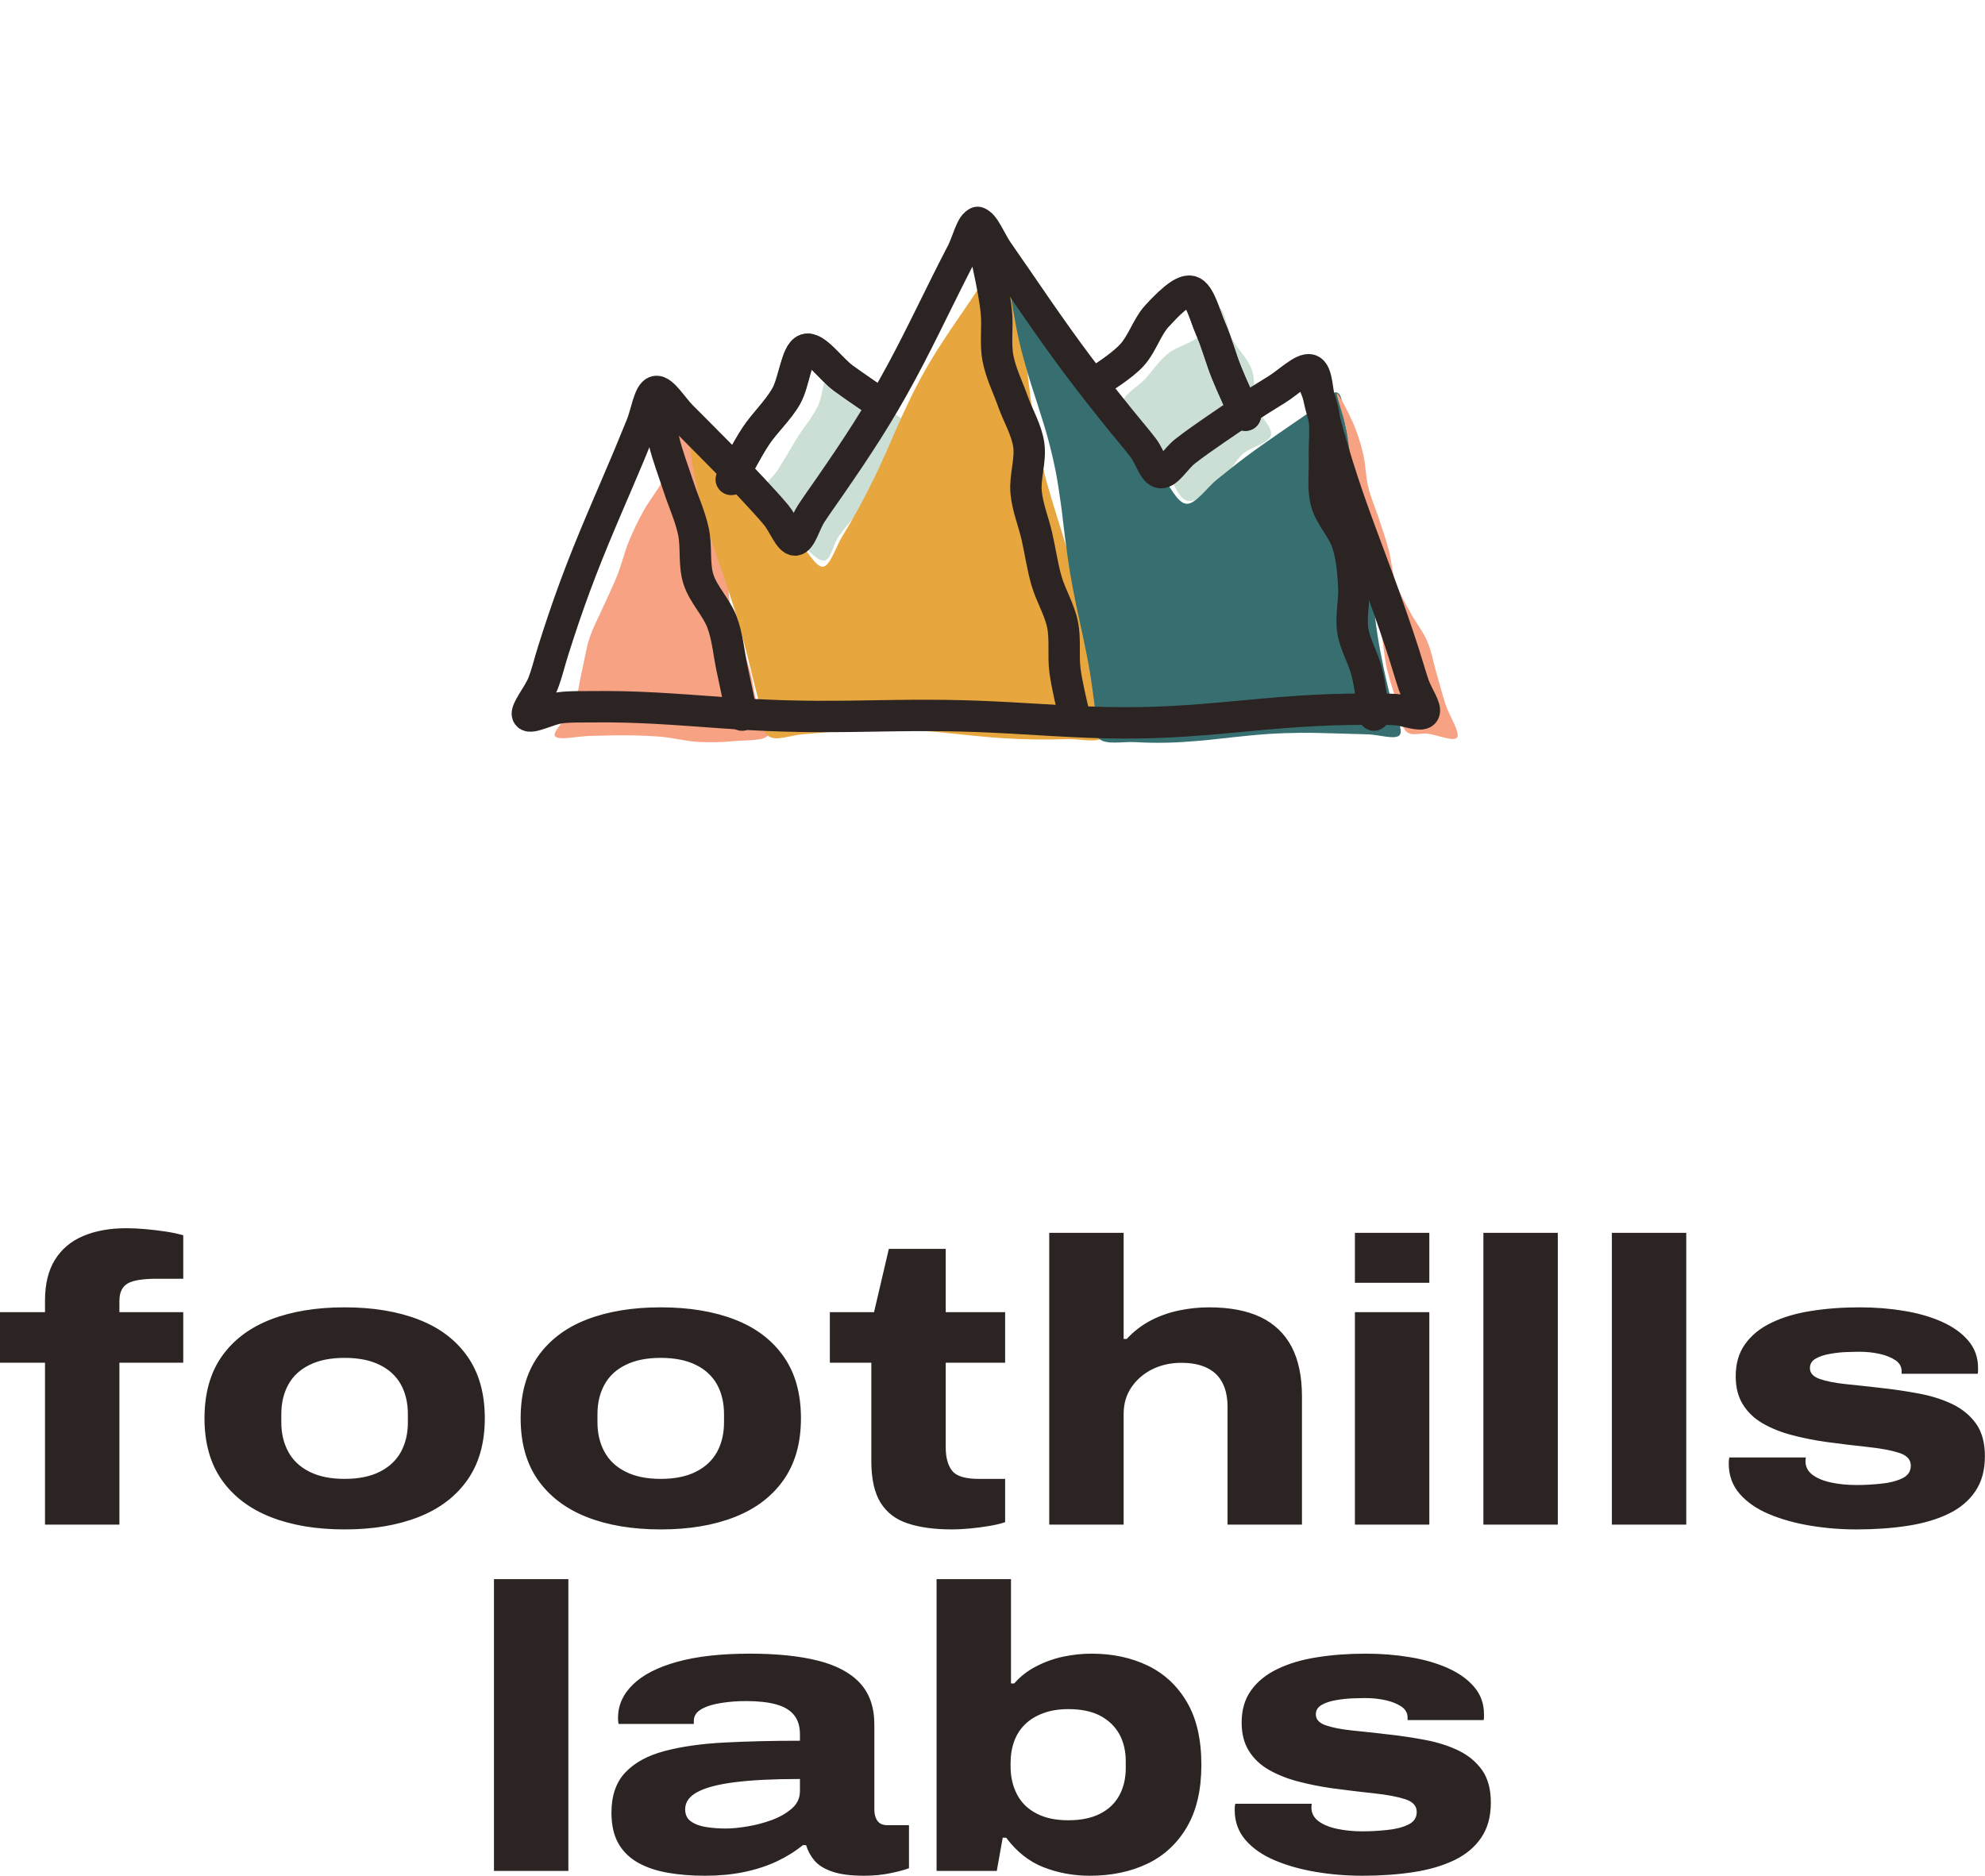
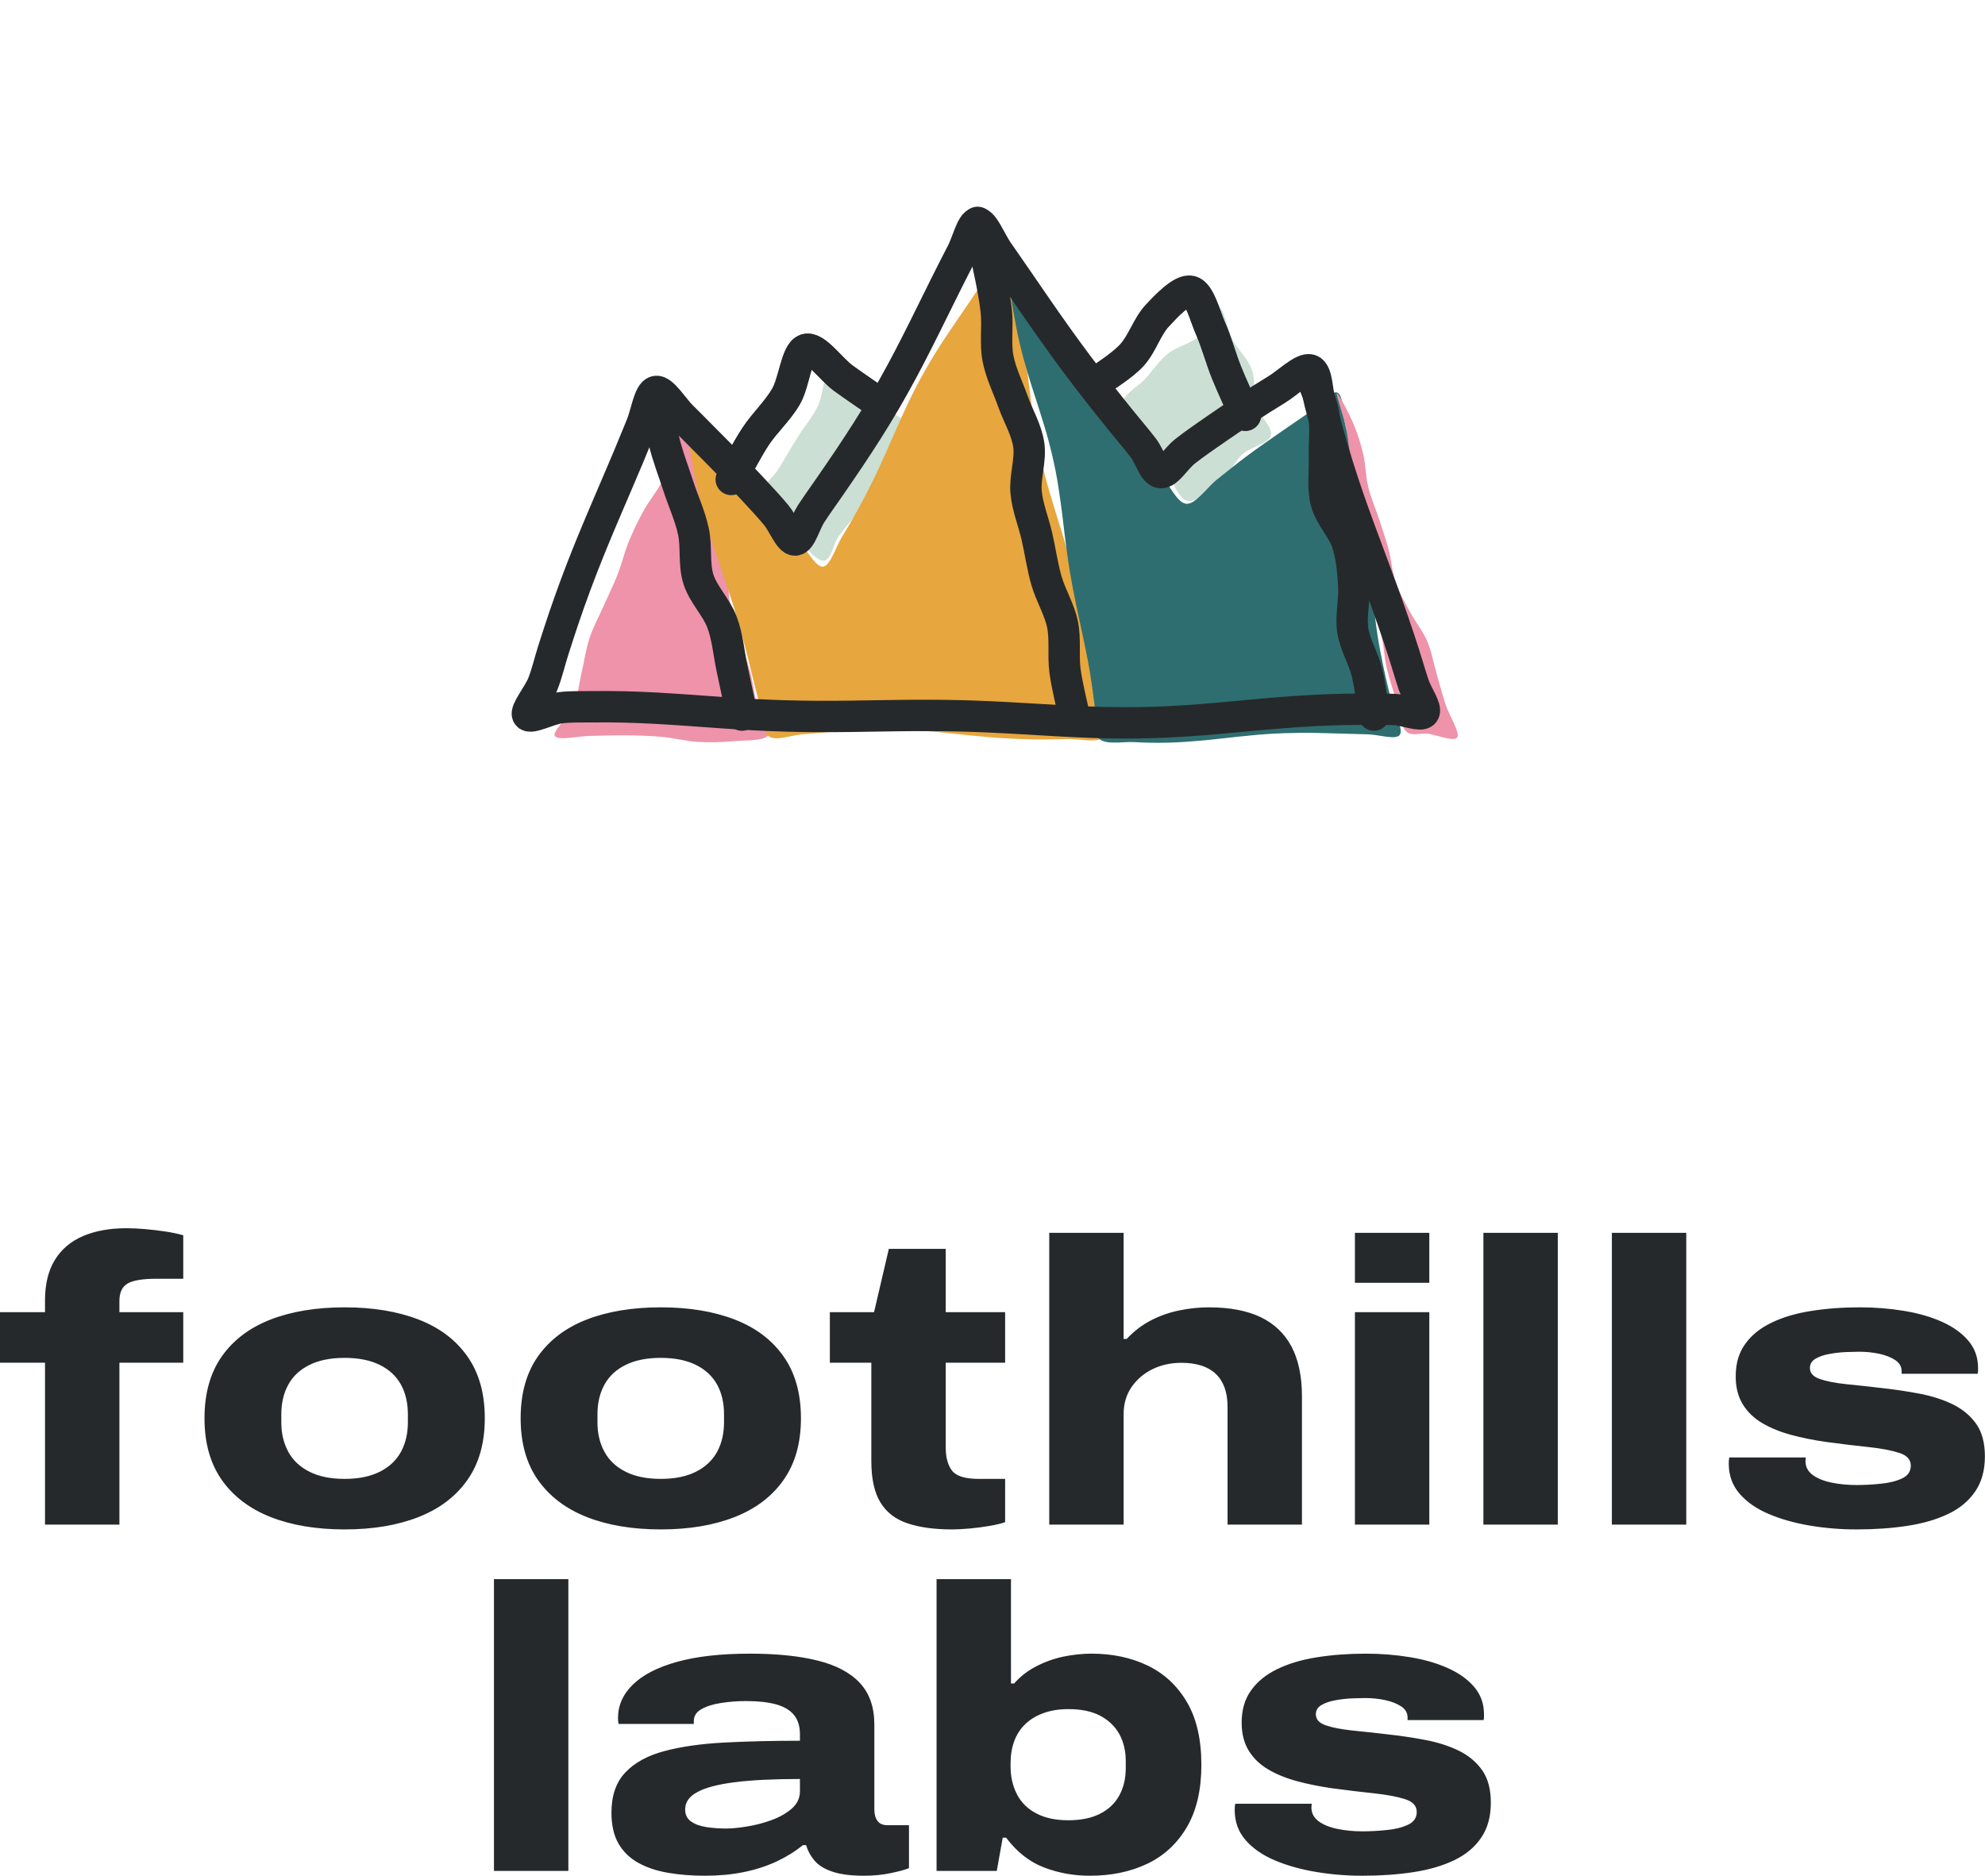
<svg xmlns="http://www.w3.org/2000/svg" viewBox="0 0 197.15 186.32" width="197.15" height="186.32" role="img" aria-label="Foothills Labs">
  <g transform="translate(50.57 0)">
    <g transform="translate(-6.67 -7.70) scale(0.2078)">
      <path d="M 138.24 266.24 C 137.27 261.18 144.69 256.28 147.81 251.24 C 150.94 246.20 153.84 241.03 156.99 236.00 C 160.13 230.97 163.89 226.79 166.69 221.08 C 169.49 215.36 169.58 202.30 173.79 201.73 C 178.00 201.17 185.98 212.89 191.93 217.70 C 197.88 222.50 208.19 226.44 209.48 230.56 C 210.77 234.69 202.03 237.85 199.65 242.43 C 197.28 247.02 197.44 253.31 195.23 258.07 C 193.03 262.83 189.52 266.79 186.42 271.00 C 183.33 275.21 179.53 279.33 176.65 283.34 C 173.77 287.35 172.96 295.37 169.12 295.08 C 165.29 294.78 158.77 286.38 153.62 281.58 C 148.48 276.77 139.21 271.30 138.24 266.24 Z" fill="#CBDFD4" stroke="none" transform="translate(13 10)" />
      <path d="M 312.32 220.16 C 312.01 215.86 319.58 212.06 323.22 208.02 C 326.87 203.99 329.87 199.31 334.17 195.93 C 338.46 192.54 344.97 191.34 349.00 187.72 C 353.03 184.10 355.73 173.94 358.37 174.22 C 361.01 174.50 362.25 184.52 364.85 189.42 C 367.46 194.32 372.13 198.40 374.01 203.63 C 375.89 208.85 374.62 215.49 376.14 220.77 C 377.67 226.04 384.30 231.34 383.16 235.28 C 382.03 239.22 373.45 240.56 369.34 244.41 C 365.22 248.26 362.88 254.74 358.49 258.40 C 354.10 262.06 347.28 267.64 343.01 266.38 C 338.74 265.12 335.83 256.27 332.85 250.85 C 329.86 245.42 328.51 238.95 325.09 233.83 C 321.67 228.72 312.63 224.46 312.32 220.16 Z" fill="#CBDFD4" stroke="none" transform="translate(13 10)" />
-       <g fill="none" stroke="#2B2422" stroke-width="15.0" stroke-linecap="round" stroke-linejoin="round">
+       <g fill="none" stroke="#26292B" stroke-width="15.0" stroke-linecap="round" stroke-linejoin="round">
        <path d="M 138.24 266.24 C 140.19 262.80 145.60 252.23 149.94 245.62 C 154.29 239.00 160.30 233.45 164.30 226.54 C 168.29 219.64 169.33 205.64 173.92 204.19 C 178.51 202.74 185.84 213.46 191.84 217.83 C 197.84 222.20 206.91 228.30 209.92 230.40" />
        <path d="M 312.32 220.16 C 315.20 217.92 324.70 212.06 329.61 206.73 C 334.52 201.40 337.07 193.26 341.79 188.19 C 346.51 183.12 353.65 175.28 357.92 176.31 C 362.19 177.34 364.56 187.88 367.41 194.36 C 370.26 200.85 372.26 208.36 375.02 215.22 C 377.79 222.08 382.50 232.14 384.00 235.52" />
      </g>
-       <path d="M 40.96 378.88 C 39.60 376.52 47.75 369.72 49.88 364.63 C 52.02 359.55 52.49 353.80 53.76 348.37 C 55.04 342.94 55.78 337.30 57.52 332.05 C 59.25 326.80 61.93 321.94 64.16 316.89 C 66.39 311.84 68.88 306.90 70.89 301.77 C 72.90 296.63 74.14 291.19 76.22 286.08 C 78.30 280.97 80.69 275.99 83.39 271.13 C 86.09 266.27 89.83 261.82 92.40 256.92 C 94.98 252.01 97.19 246.88 98.85 241.68 C 100.52 236.48 101.07 225.88 102.40 225.69 C 103.73 225.51 105.45 235.50 106.83 240.55 C 108.20 245.60 109.06 250.93 110.65 255.98 C 112.25 261.04 114.58 265.90 116.42 270.90 C 118.26 275.89 120.51 280.78 121.68 285.95 C 122.84 291.12 122.86 296.60 123.42 301.94 C 123.97 307.27 123.99 312.75 125.02 317.96 C 126.06 323.17 128.08 328.11 129.64 333.18 C 131.19 338.25 133.02 343.25 134.35 348.38 C 135.68 353.51 136.17 358.95 137.60 363.96 C 139.02 368.98 144.77 375.58 142.88 378.48 C 141.00 381.38 131.90 380.81 126.29 381.35 C 120.68 381.88 114.92 382.02 109.23 381.68 C 103.54 381.34 97.85 379.82 92.16 379.29 C 86.47 378.77 80.78 378.61 75.09 378.54 C 69.40 378.46 63.72 378.76 58.03 378.82 C 52.34 378.87 42.32 381.24 40.96 378.88 Z" fill="#F7A283" stroke="none" transform="translate(13 10)" />
+       <path d="M 40.96 378.88 C 39.60 376.52 47.75 369.72 49.88 364.63 C 52.02 359.55 52.49 353.80 53.76 348.37 C 55.04 342.94 55.78 337.30 57.52 332.05 C 59.25 326.80 61.93 321.94 64.16 316.89 C 66.39 311.84 68.88 306.90 70.89 301.77 C 72.90 296.63 74.14 291.19 76.22 286.08 C 78.30 280.97 80.69 275.99 83.39 271.13 C 86.09 266.27 89.83 261.82 92.40 256.92 C 94.98 252.01 97.19 246.88 98.85 241.68 C 100.52 236.48 101.07 225.88 102.40 225.69 C 103.73 225.51 105.45 235.50 106.83 240.55 C 108.20 245.60 109.06 250.93 110.65 255.98 C 112.25 261.04 114.58 265.90 116.42 270.90 C 118.26 275.89 120.51 280.78 121.68 285.95 C 122.84 291.12 122.86 296.60 123.42 301.94 C 123.97 307.27 123.99 312.75 125.02 317.96 C 126.06 323.17 128.08 328.11 129.64 333.18 C 131.19 338.25 133.02 343.25 134.35 348.38 C 135.68 353.51 136.17 358.95 137.60 363.96 C 139.02 368.98 144.77 375.58 142.88 378.48 C 141.00 381.38 131.90 380.81 126.29 381.35 C 120.68 381.88 114.92 382.02 109.23 381.68 C 103.54 381.34 97.85 379.82 92.16 379.29 C 86.47 378.77 80.78 378.61 75.09 378.54 C 69.40 378.46 63.72 378.76 58.03 378.82 C 52.34 378.87 42.32 381.24 40.96 378.88 Z" fill="#EE93A9" stroke="none" transform="translate(13 10)" />
      <path d="M 102.40 225.28 C 103.52 224.87 108.71 234.25 112.13 238.49 C 115.55 242.73 119.24 246.73 122.94 250.70 C 126.64 254.68 130.51 258.51 134.34 262.36 C 138.17 266.22 142.11 269.98 145.94 273.84 C 149.76 277.71 153.44 281.53 157.29 285.55 C 161.15 289.56 165.59 298.25 169.06 297.94 C 172.54 297.64 175.30 288.41 178.15 283.72 C 181.01 279.04 183.64 274.53 186.21 269.84 C 188.78 265.14 191.23 260.38 193.57 255.56 C 195.92 250.74 198.07 245.81 200.27 240.91 C 202.47 236.01 204.54 231.03 206.79 226.16 C 209.04 221.28 211.29 216.41 213.77 211.67 C 216.25 206.92 218.89 202.27 221.66 197.69 C 224.43 193.11 227.43 188.66 230.39 184.19 C 233.36 179.73 236.49 175.35 239.47 170.89 C 242.44 166.42 245.52 161.92 248.26 157.42 C 251.01 152.92 254.17 143.60 255.92 143.88 C 257.67 144.16 257.74 153.97 258.76 159.12 C 259.78 164.27 261.03 169.55 262.03 174.78 C 263.04 180.02 263.97 185.27 264.79 190.55 C 265.61 195.82 266.27 201.13 266.97 206.42 C 267.66 211.72 268.22 217.05 268.98 222.33 C 269.74 227.62 270.50 232.90 271.51 238.14 C 272.52 243.38 273.70 248.58 275.02 253.76 C 276.34 258.93 277.92 264.06 279.45 269.19 C 280.98 274.33 282.69 279.43 284.21 284.56 C 285.72 289.70 287.25 294.84 288.54 300.02 C 289.84 305.20 290.98 310.41 292.00 315.64 C 293.02 320.88 293.82 326.16 294.66 331.42 C 295.50 336.69 296.20 341.99 297.05 347.26 C 297.91 352.53 298.81 357.65 299.77 363.03 C 300.74 368.40 305.11 376.62 302.85 379.50 C 300.59 382.39 291.63 380.18 286.21 380.35 C 280.79 380.52 275.63 380.59 270.34 380.51 C 265.05 380.43 259.75 380.22 254.46 379.88 C 249.17 379.55 243.88 378.99 238.59 378.49 C 233.30 377.99 228.01 377.33 222.72 376.88 C 217.43 376.44 212.14 376.00 206.85 375.82 C 201.56 375.64 196.27 375.64 190.98 375.79 C 185.69 375.94 180.39 376.36 175.10 376.73 C 169.81 377.11 164.54 377.68 159.23 378.07 C 153.92 378.45 146.65 381.44 143.24 379.04 C 139.82 376.64 140.15 368.79 138.76 363.66 C 137.36 358.52 136.16 353.38 134.86 348.24 C 133.56 343.10 132.34 337.94 130.96 332.83 C 129.58 327.71 128.12 322.62 126.56 317.55 C 125.00 312.48 123.26 307.46 121.58 302.43 C 119.89 297.39 118.07 292.39 116.44 287.34 C 114.81 282.29 113.19 277.24 111.81 272.13 C 110.43 267.01 109.22 261.85 108.15 256.65 C 107.07 251.45 106.34 246.17 105.38 240.94 C 104.43 235.71 101.28 225.69 102.40 225.28 Z" fill="#E7A63E" stroke="none" transform="translate(13 10)" />
-       <path d="M 256.00 143.36 C 257.46 142.89 262.93 152.12 266.33 156.55 C 269.72 160.98 273.04 165.46 276.37 169.94 C 279.69 174.42 283.08 178.86 286.26 183.44 C 289.44 188.02 292.52 192.67 295.47 197.42 C 298.41 202.17 301.15 207.06 303.94 211.92 C 306.74 216.77 309.37 221.74 312.23 226.55 C 315.09 231.36 317.97 236.15 321.10 240.77 C 324.23 245.39 327.37 249.76 330.99 254.27 C 334.61 258.79 338.39 267.55 342.81 267.87 C 347.23 268.19 352.74 259.94 357.50 256.18 C 362.26 252.41 366.67 248.81 371.38 245.29 C 376.08 241.77 380.91 238.43 385.72 235.06 C 390.53 231.69 395.38 228.46 400.23 225.07 C 405.09 221.67 411.72 213.66 414.84 214.69 C 417.97 215.71 417.59 225.75 418.98 231.20 C 420.36 236.65 421.85 241.97 423.16 247.38 C 424.46 252.79 425.78 258.19 426.80 263.65 C 427.83 269.12 428.65 274.62 429.32 280.14 C 429.98 285.67 430.35 291.26 430.81 296.82 C 431.27 302.39 431.54 307.99 432.08 313.54 C 432.62 319.10 433.21 324.64 434.05 330.14 C 434.88 335.63 435.96 341.08 437.10 346.52 C 438.24 351.96 439.60 357.47 440.88 362.78 C 442.16 368.08 446.66 375.80 444.77 378.35 C 442.87 380.90 434.71 378.20 429.51 378.08 C 424.31 377.95 418.89 377.75 413.58 377.63 C 408.27 377.50 402.96 377.30 397.65 377.35 C 392.34 377.40 387.03 377.58 381.72 377.92 C 376.41 378.26 371.11 378.86 365.80 379.39 C 360.49 379.91 355.18 380.64 349.87 381.08 C 344.56 381.53 339.25 381.95 333.94 382.06 C 328.63 382.18 323.49 382.12 318.01 381.80 C 312.52 381.48 304.23 383.25 301.03 380.15 C 297.83 377.06 299.55 368.68 298.79 363.22 C 298.04 357.76 297.40 352.63 296.50 347.37 C 295.61 342.11 294.50 336.89 293.42 331.67 C 292.35 326.44 291.10 321.25 290.05 316.02 C 288.99 310.80 287.96 305.57 287.09 300.30 C 286.22 295.04 285.54 289.74 284.83 284.44 C 284.13 279.14 283.61 273.81 282.87 268.52 C 282.12 263.23 281.39 257.94 280.37 252.71 C 279.35 247.47 278.12 242.28 276.74 237.12 C 275.36 231.95 273.67 226.85 272.09 221.72 C 270.50 216.60 268.73 211.51 267.22 206.37 C 265.71 201.24 264.25 196.09 263.04 190.89 C 261.83 185.69 260.86 180.45 259.95 175.19 C 259.04 169.94 258.24 164.66 257.58 159.35 C 256.93 154.05 254.54 143.83 256.00 143.36 Z" fill="#376F71" stroke="none" transform="translate(13 10)" />
-       <path d="M 414.72 215.04 C 415.29 214.68 420.30 224.23 422.39 229.06 C 424.48 233.89 426.05 238.90 427.27 244.03 C 428.49 249.17 428.46 254.73 429.70 259.85 C 430.94 264.98 433.10 269.79 434.73 274.78 C 436.35 279.77 438.12 284.72 439.46 289.81 C 440.80 294.90 441.08 300.36 442.78 305.32 C 444.49 310.29 447.18 314.91 449.69 319.60 C 452.20 324.29 455.75 328.62 457.84 333.45 C 459.93 338.29 460.79 343.54 462.25 348.59 C 463.72 353.64 464.97 358.58 466.64 363.74 C 468.31 368.89 473.65 377.16 472.25 379.51 C 470.85 381.85 462.32 378.27 458.24 377.79 C 454.16 377.31 450.27 379.19 447.77 376.62 C 445.27 374.04 444.78 367.39 443.24 362.33 C 441.70 357.27 439.75 351.68 438.52 346.26 C 437.30 340.83 437.11 335.21 435.89 329.79 C 434.66 324.37 432.54 319.11 431.17 313.72 C 429.80 308.32 428.18 302.97 427.66 297.41 C 427.13 291.86 428.26 286.00 428.02 280.39 C 427.78 274.78 427.28 269.22 426.22 263.76 C 425.16 258.31 422.87 253.09 421.66 247.66 C 420.45 242.23 420.14 236.64 418.98 231.20 C 417.83 225.76 414.15 215.40 414.72 215.04 Z" fill="#F7A283" stroke="none" transform="translate(13 10)" />
-       <g fill="none" stroke="#2B2422" stroke-width="15.0" stroke-linecap="round" stroke-linejoin="round">
+       <path d="M 256.00 143.36 C 257.46 142.89 262.93 152.12 266.33 156.55 C 269.72 160.98 273.04 165.46 276.37 169.94 C 279.69 174.42 283.08 178.86 286.26 183.44 C 289.44 188.02 292.52 192.67 295.47 197.42 C 298.41 202.17 301.15 207.06 303.94 211.92 C 306.74 216.77 309.37 221.74 312.23 226.55 C 315.09 231.36 317.97 236.15 321.10 240.77 C 324.23 245.39 327.37 249.76 330.99 254.27 C 334.61 258.79 338.39 267.55 342.81 267.87 C 347.23 268.19 352.74 259.94 357.50 256.18 C 362.26 252.41 366.67 248.81 371.38 245.29 C 376.08 241.77 380.91 238.43 385.72 235.06 C 390.53 231.69 395.38 228.46 400.23 225.07 C 405.09 221.67 411.72 213.66 414.84 214.69 C 417.97 215.71 417.59 225.75 418.98 231.20 C 420.36 236.65 421.85 241.97 423.16 247.38 C 424.46 252.79 425.78 258.19 426.80 263.65 C 427.83 269.12 428.65 274.62 429.32 280.14 C 429.98 285.67 430.35 291.26 430.81 296.82 C 431.27 302.39 431.54 307.99 432.08 313.54 C 432.62 319.10 433.21 324.64 434.05 330.14 C 434.88 335.63 435.96 341.08 437.10 346.52 C 438.24 351.96 439.60 357.47 440.88 362.78 C 442.16 368.08 446.66 375.80 444.77 378.35 C 442.87 380.90 434.71 378.20 429.51 378.08 C 424.31 377.95 418.89 377.75 413.58 377.63 C 408.27 377.50 402.96 377.30 397.65 377.35 C 392.34 377.40 387.03 377.58 381.72 377.92 C 376.41 378.26 371.11 378.86 365.80 379.39 C 360.49 379.91 355.18 380.64 349.87 381.08 C 344.56 381.53 339.25 381.95 333.94 382.06 C 328.63 382.18 323.49 382.12 318.01 381.80 C 312.52 381.48 304.23 383.25 301.03 380.15 C 297.83 377.06 299.55 368.68 298.79 363.22 C 298.04 357.76 297.40 352.63 296.50 347.37 C 295.61 342.11 294.50 336.89 293.42 331.67 C 292.35 326.44 291.10 321.25 290.05 316.02 C 288.99 310.80 287.96 305.57 287.09 300.30 C 286.22 295.04 285.54 289.74 284.83 284.44 C 284.13 279.14 283.61 273.81 282.87 268.52 C 282.12 263.23 281.39 257.94 280.37 252.71 C 279.35 247.47 278.12 242.28 276.74 237.12 C 275.36 231.95 273.67 226.85 272.09 221.72 C 270.50 216.60 268.73 211.51 267.22 206.37 C 265.71 201.24 264.25 196.09 263.04 190.89 C 261.83 185.69 260.86 180.45 259.95 175.19 C 259.04 169.94 258.24 164.66 257.58 159.35 C 256.93 154.05 254.54 143.83 256.00 143.36 Z" fill="#2F6E70" stroke="none" transform="translate(13 10)" />
+       <path d="M 414.72 215.04 C 415.29 214.68 420.30 224.23 422.39 229.06 C 424.48 233.89 426.05 238.90 427.27 244.03 C 428.49 249.17 428.46 254.73 429.70 259.85 C 430.94 264.98 433.10 269.79 434.73 274.78 C 436.35 279.77 438.12 284.72 439.46 289.81 C 440.80 294.90 441.08 300.36 442.78 305.32 C 444.49 310.29 447.18 314.91 449.69 319.60 C 452.20 324.29 455.75 328.62 457.84 333.45 C 459.93 338.29 460.79 343.54 462.25 348.59 C 463.72 353.64 464.97 358.58 466.64 363.74 C 468.31 368.89 473.65 377.16 472.25 379.51 C 470.85 381.85 462.32 378.27 458.24 377.79 C 454.16 377.31 450.27 379.19 447.77 376.62 C 445.27 374.04 444.78 367.39 443.24 362.33 C 441.70 357.27 439.75 351.68 438.52 346.26 C 437.30 340.83 437.11 335.21 435.89 329.79 C 434.66 324.37 432.54 319.11 431.17 313.72 C 429.80 308.32 428.18 302.97 427.66 297.41 C 427.13 291.86 428.26 286.00 428.02 280.39 C 427.78 274.78 427.28 269.22 426.22 263.76 C 425.16 258.31 422.87 253.09 421.66 247.66 C 420.45 242.23 420.14 236.64 418.98 231.20 C 417.83 225.76 414.15 215.40 414.72 215.04 Z" fill="#EE93A9" stroke="none" transform="translate(13 10)" />
+       <g fill="none" stroke="#26292B" stroke-width="15.0" stroke-linecap="round" stroke-linejoin="round">
        <path d="M 40.96 378.88 C 39.61 376.97 46.17 369.08 48.20 363.96 C 50.22 358.83 51.44 353.38 53.12 348.11 C 54.80 342.84 56.49 337.58 58.27 332.35 C 60.05 327.13 61.89 321.92 63.81 316.75 C 65.72 311.58 67.72 306.44 69.77 301.32 C 71.82 296.20 73.95 291.11 76.09 286.03 C 78.22 280.94 80.43 275.88 82.59 270.81 C 84.75 265.73 86.94 260.67 89.07 255.58 C 91.20 250.50 93.17 245.51 95.36 240.28 C 97.54 235.05 98.97 224.86 102.18 224.18 C 105.40 223.49 110.64 232.24 114.64 236.16 C 118.63 240.09 122.32 243.86 126.15 247.72 C 129.98 251.58 133.83 255.42 137.61 259.33 C 141.39 263.23 145.16 267.15 148.84 271.14 C 152.53 275.14 156.42 279.27 159.74 283.28 C 163.06 287.28 166.00 295.29 168.77 295.20 C 171.55 295.10 173.58 287.00 176.37 282.71 C 179.16 278.42 182.47 273.87 185.51 269.44 C 188.54 265.01 191.61 260.60 194.59 256.14 C 197.56 251.68 200.52 247.20 203.38 242.67 C 206.24 238.14 209.03 233.58 211.73 228.96 C 214.43 224.34 217.04 219.67 219.58 214.96 C 222.13 210.26 224.58 205.49 227.01 200.72 C 229.45 195.96 231.81 191.14 234.19 186.34 C 236.58 181.55 238.92 176.73 241.33 171.94 C 243.73 167.15 246.17 162.35 248.62 157.63 C 251.07 152.90 253.19 143.67 256.00 143.58 C 258.82 143.50 262.36 152.56 265.53 157.11 C 268.71 161.66 271.89 166.28 275.05 170.87 C 278.22 175.46 281.35 180.08 284.53 184.66 C 287.71 189.24 290.90 193.82 294.15 198.35 C 297.39 202.89 300.68 207.40 304.03 211.86 C 307.37 216.32 310.78 220.74 314.22 225.14 C 317.67 229.54 321.18 233.88 324.68 238.24 C 328.19 242.59 332.11 247.13 335.25 251.25 C 338.39 255.38 340.19 262.72 343.50 262.99 C 346.81 263.25 350.79 256.23 355.11 252.82 C 359.42 249.41 364.58 245.87 369.40 242.52 C 374.22 239.17 379.10 235.90 384.03 232.69 C 388.96 229.49 393.79 226.41 398.95 223.27 C 404.11 220.14 411.53 212.78 414.99 213.90 C 418.45 215.01 418.24 224.76 419.71 229.98 C 421.18 235.20 422.39 240.16 423.82 245.22 C 425.26 250.28 426.75 255.32 428.32 260.33 C 429.89 265.34 431.55 270.32 433.25 275.29 C 434.96 280.25 436.75 285.19 438.55 290.12 C 440.35 295.05 442.21 299.97 444.04 304.89 C 445.86 309.81 447.71 314.73 449.50 319.67 C 451.29 324.60 453.06 329.55 454.76 334.51 C 456.47 339.48 458.12 344.46 459.74 349.46 C 461.35 354.45 462.85 359.79 464.44 364.49 C 466.03 369.20 470.74 375.71 469.28 377.67 C 467.82 379.63 460.51 376.52 455.68 376.25 C 450.85 375.98 445.44 376.04 440.32 376.05 C 435.20 376.07 430.08 376.15 424.96 376.33 C 419.84 376.50 414.72 376.78 409.60 377.11 C 404.48 377.44 399.36 377.87 394.24 378.30 C 389.12 378.74 384.00 379.25 378.88 379.71 C 373.76 380.17 368.64 380.66 363.52 381.05 C 358.40 381.44 353.28 381.81 348.16 382.06 C 343.04 382.31 337.92 382.49 332.80 382.56 C 327.68 382.64 322.56 382.60 317.44 382.50 C 312.32 382.39 307.20 382.18 302.08 381.94 C 296.96 381.71 291.84 381.39 286.72 381.10 C 281.60 380.81 276.48 380.47 271.36 380.21 C 266.24 379.94 261.12 379.68 256.00 379.49 C 250.88 379.31 245.76 379.17 240.64 379.10 C 235.52 379.03 230.40 379.03 225.28 379.05 C 220.16 379.07 215.04 379.17 209.92 379.24 C 204.80 379.31 199.68 379.42 194.56 379.47 C 189.44 379.52 184.32 379.57 179.20 379.54 C 174.08 379.51 168.96 379.43 163.84 379.28 C 158.72 379.13 153.60 378.91 148.48 378.64 C 143.36 378.37 138.24 378.02 133.12 377.67 C 128.00 377.33 122.88 376.92 117.76 376.57 C 112.64 376.23 107.52 375.86 102.40 375.59 C 97.28 375.33 92.16 375.09 87.04 374.98 C 81.92 374.86 76.80 374.83 71.68 374.90 C 66.56 374.97 61.44 374.74 56.32 375.41 C 51.20 376.07 42.31 380.79 40.96 378.88 Z" />
        <path d="M 102.40 225.28 C 103.01 229.03 104.32 240.44 106.08 247.80 C 107.84 255.17 110.63 262.26 112.97 269.47 C 115.32 276.68 118.57 283.64 120.16 291.05 C 121.76 298.46 120.27 306.69 122.55 313.92 C 124.82 321.15 131.15 327.30 133.83 334.42 C 136.51 341.54 137.05 349.23 138.64 356.64 C 140.23 364.05 142.57 375.17 143.36 378.88" />
        <path d="M 256.00 143.36 C 256.86 146.90 259.70 157.46 261.19 164.58 C 262.68 171.69 264.19 178.81 264.94 186.07 C 265.69 193.33 264.37 201.00 265.70 208.15 C 267.02 215.30 270.44 222.05 272.90 228.97 C 275.36 235.90 279.41 242.52 280.45 249.73 C 281.50 256.93 278.52 264.93 279.17 272.21 C 279.81 279.49 282.70 286.34 284.33 293.43 C 285.96 300.52 286.91 307.75 288.95 314.76 C 290.99 321.77 295.11 328.37 296.57 335.50 C 298.04 342.62 296.83 350.27 297.74 357.50 C 298.66 364.73 301.36 375.32 302.08 378.88" />
        <path d="M 414.72 215.04 C 415.83 218.36 420.23 228.14 421.40 234.99 C 422.57 241.83 421.56 249.09 421.76 256.12 C 421.97 263.15 420.82 270.43 422.63 277.16 C 424.44 283.88 430.44 289.83 432.64 296.48 C 434.83 303.14 435.35 310.11 435.79 317.09 C 436.24 324.07 434.27 331.51 435.31 338.38 C 436.35 345.25 440.36 351.57 442.05 358.32 C 443.74 365.07 444.87 375.45 445.44 378.88" />
        <path d="M 138.24 266.24 C 140.19 262.80 145.53 252.20 149.92 245.60 C 154.30 239.01 160.54 233.60 164.54 226.68 C 168.54 219.77 169.36 205.60 173.91 204.12 C 178.45 202.65 185.82 213.47 191.82 217.85 C 197.82 222.23 206.90 228.31 209.92 230.40" />
        <path d="M 312.32 220.16 C 315.24 217.96 324.94 212.30 329.82 206.94 C 334.71 201.59 336.98 193.12 341.65 188.05 C 346.33 182.99 353.57 175.51 357.87 176.56 C 362.17 177.61 364.61 187.89 367.46 194.34 C 370.31 200.79 372.22 208.38 374.98 215.24 C 377.73 222.11 382.50 232.14 384.00 235.52" />
      </g>
    </g>
  </g>
-   <g fill="#2B2422" transform="translate(-0.43 151.44)">
+   <g fill="#26292B" transform="translate(-0.43 151.44)">
    <path d="M4.9 0V-16.08H0.43V-21.1H4.9V-22.25Q4.9 -24.72 5.89 -26.31Q6.88 -27.9 8.7 -28.67Q10.53 -29.44 12.98 -29.44Q13.85 -29.44 14.87 -29.35Q15.89 -29.26 16.88 -29.11Q17.86 -28.96 18.63 -28.74V-24.42H16Q13.9 -24.42 13.09 -23.94Q12.29 -23.45 12.29 -22.23V-21.1H18.63V-16.08H12.29V0Z M34.66 0.48Q30.44 0.48 27.31 -0.75Q24.19 -1.98 22.46 -4.43Q20.74 -6.88 20.74 -10.56Q20.74 -14.26 22.46 -16.71Q24.19 -19.16 27.31 -20.37Q30.44 -21.58 34.66 -21.58Q38.87 -21.58 42 -20.37Q45.13 -19.16 46.85 -16.71Q48.58 -14.26 48.58 -10.56Q48.58 -6.88 46.85 -4.43Q45.13 -1.98 42 -0.75Q38.87 0.48 34.66 0.48ZM34.66 -4.54Q36.74 -4.54 38.15 -5.25Q39.55 -5.95 40.25 -7.22Q40.94 -8.49 40.94 -10.16V-10.96Q40.94 -12.65 40.25 -13.91Q39.55 -15.17 38.15 -15.86Q36.74 -16.56 34.66 -16.56Q32.57 -16.56 31.17 -15.86Q29.76 -15.17 29.07 -13.91Q28.37 -12.65 28.37 -10.96V-10.16Q28.37 -8.49 29.07 -7.22Q29.76 -5.95 31.17 -5.25Q32.57 -4.54 34.66 -4.54Z M66.06 0.48Q61.84 0.48 58.71 -0.75Q55.59 -1.98 53.86 -4.43Q52.14 -6.88 52.14 -10.56Q52.14 -14.26 53.86 -16.71Q55.59 -19.16 58.71 -20.37Q61.84 -21.58 66.06 -21.58Q70.27 -21.58 73.4 -20.37Q76.53 -19.16 78.25 -16.71Q79.98 -14.26 79.98 -10.56Q79.98 -6.88 78.25 -4.43Q76.53 -1.98 73.4 -0.75Q70.27 0.48 66.06 0.48ZM66.06 -4.54Q68.14 -4.54 69.55 -5.25Q70.95 -5.95 71.65 -7.22Q72.34 -8.49 72.34 -10.16V-10.96Q72.34 -12.65 71.65 -13.91Q70.95 -15.17 69.55 -15.86Q68.14 -16.56 66.06 -16.56Q63.97 -16.56 62.57 -15.86Q61.16 -15.17 60.47 -13.91Q59.77 -12.65 59.77 -10.96V-10.16Q59.77 -8.49 60.47 -7.22Q61.16 -5.95 62.57 -5.25Q63.97 -4.54 66.06 -4.54Z M94.99 0.48Q92.37 0.48 90.58 -0.12Q88.79 -0.71 87.88 -2.19Q86.97 -3.67 86.97 -6.31V-16.08H82.85V-21.1H87.24L88.71 -27.39H94.36V-21.1H100.26V-16.08H94.36V-7.67Q94.36 -6.15 95 -5.34Q95.64 -4.54 97.63 -4.54H100.26V-0.24Q99.7 -0.04 98.72 0.13Q97.74 0.3 96.73 0.39Q95.72 0.48 94.99 0.48Z M104.64 0V-28.98H112.03V-18.44H112.33Q113.43 -19.61 114.77 -20.3Q116.1 -20.98 117.58 -21.28Q119.05 -21.58 120.51 -21.58Q123.58 -21.58 125.63 -20.61Q127.67 -19.63 128.71 -17.67Q129.74 -15.7 129.74 -12.74V0H122.35V-11.71Q122.35 -12.79 122.05 -13.62Q121.74 -14.45 121.16 -14.99Q120.58 -15.53 119.73 -15.8Q118.88 -16.07 117.77 -16.07Q116.18 -16.07 114.88 -15.43Q113.58 -14.78 112.81 -13.65Q112.03 -12.51 112.03 -11V0Z M135 -24.02V-28.98H142.39V-24.02ZM135 0V-21.1H142.39V0Z M147.76 0V-28.98H155.15V0Z M160.52 0V-28.98H167.91V0Z M184.81 0.48Q182.45 0.48 180.19 0.1Q177.93 -0.28 176.11 -1.05Q174.29 -1.82 173.21 -3.06Q172.13 -4.31 172.13 -6.05Q172.13 -6.21 172.14 -6.36Q172.15 -6.51 172.19 -6.67H179.79Q179.76 -6.56 179.76 -6.45Q179.75 -6.34 179.75 -6.26Q179.77 -5.44 180.48 -4.92Q181.18 -4.41 182.34 -4.17Q183.49 -3.93 184.83 -3.93Q185.98 -3.93 187.23 -4.06Q188.49 -4.18 189.35 -4.59Q190.21 -4.99 190.21 -5.86Q190.21 -6.75 189.07 -7.12Q187.94 -7.49 186.02 -7.7Q184.1 -7.9 181.72 -8.22Q179.93 -8.48 178.33 -8.91Q176.73 -9.34 175.49 -10.06Q174.25 -10.78 173.54 -11.92Q172.82 -13.07 172.82 -14.73Q172.82 -16.65 173.77 -17.95Q174.71 -19.26 176.39 -20.06Q178.06 -20.87 180.31 -21.22Q182.55 -21.58 185.15 -21.58Q187.43 -21.58 189.53 -21.23Q191.63 -20.89 193.29 -20.15Q194.95 -19.41 195.92 -18.27Q196.89 -17.13 196.89 -15.56Q196.89 -15.42 196.89 -15.26Q196.89 -15.09 196.85 -14.98H189.3V-15.23Q189.3 -15.91 188.68 -16.33Q188.05 -16.75 187.1 -16.96Q186.14 -17.17 185.07 -17.17Q184.65 -17.17 183.84 -17.14Q183.03 -17.11 182.19 -16.96Q181.35 -16.82 180.77 -16.49Q180.19 -16.16 180.19 -15.55Q180.19 -14.8 181.18 -14.46Q182.17 -14.12 183.78 -13.95Q185.39 -13.79 187.27 -13.57Q189.2 -13.36 191.05 -13.01Q192.9 -12.66 194.37 -11.95Q195.84 -11.23 196.71 -10Q197.57 -8.77 197.57 -6.78Q197.57 -4.71 196.62 -3.31Q195.67 -1.9 193.95 -1.07Q192.23 -0.24 189.9 0.12Q187.57 0.48 184.81 0.48Z" />
  </g>
-   <g fill="#2B2422" transform="translate(46.46 185.84)">
+   <g fill="#26292B" transform="translate(46.46 185.84)">
    <path d="M2.6 0V-28.98H9.99V0Z M23.56 0.48Q21.59 0.48 19.9 0.19Q18.2 -0.1 16.94 -0.8Q15.67 -1.5 14.97 -2.71Q14.27 -3.92 14.27 -5.79Q14.27 -8.32 15.64 -9.77Q17.01 -11.23 19.52 -11.9Q22.04 -12.57 25.46 -12.75Q28.88 -12.93 32.99 -12.93V-13.57Q32.99 -14.78 32.38 -15.51Q31.78 -16.23 30.59 -16.55Q29.41 -16.87 27.62 -16.87Q26.35 -16.87 25.16 -16.68Q23.97 -16.5 23.21 -16.07Q22.45 -15.64 22.45 -14.9V-14.6H14.98Q14.94 -14.76 14.93 -14.88Q14.92 -15.01 14.92 -15.19Q14.92 -17.07 16.4 -18.51Q17.88 -19.96 20.8 -20.77Q23.72 -21.58 28.02 -21.58Q32 -21.58 34.76 -20.89Q37.52 -20.2 38.95 -18.66Q40.38 -17.12 40.38 -14.53V-6.1Q40.38 -5.4 40.69 -4.97Q41 -4.54 41.69 -4.54H43.82V-0.27Q43.25 -0.04 42.01 0.22Q40.78 0.48 39.37 0.48Q37.39 0.48 36.2 0.07Q35.02 -0.33 34.43 -1.03Q33.85 -1.72 33.6 -2.56H33.28Q32.14 -1.63 30.66 -0.93Q29.17 -0.24 27.4 0.12Q25.63 0.48 23.56 0.48ZM25.64 -4.21Q26.55 -4.21 27.78 -4.42Q29.01 -4.62 30.21 -5.06Q31.41 -5.51 32.2 -6.21Q32.99 -6.91 32.99 -7.92V-9.13Q29.05 -9.13 26.52 -8.81Q24 -8.49 22.8 -7.83Q21.59 -7.18 21.59 -6.12Q21.59 -5.3 22.19 -4.9Q22.78 -4.49 23.71 -4.35Q24.65 -4.21 25.64 -4.21Z M61.78 0.48Q59.35 0.48 57.19 -0.36Q55.04 -1.2 53.47 -3.3H53.13L52.54 0H46.56V-28.98H53.95V-18.62H54.27Q55.18 -19.66 56.44 -20.31Q57.7 -20.97 59.13 -21.28Q60.57 -21.58 61.94 -21.58Q65.08 -21.58 67.54 -20.39Q70 -19.2 71.43 -16.76Q72.86 -14.32 72.86 -10.54Q72.86 -6.8 71.42 -4.35Q69.98 -1.9 67.49 -0.71Q64.99 0.48 61.78 0.48ZM59.64 -5.03Q61.53 -5.03 62.8 -5.68Q64.07 -6.32 64.71 -7.5Q65.35 -8.67 65.35 -10.22V-10.88Q65.35 -12.43 64.71 -13.59Q64.07 -14.74 62.82 -15.41Q61.56 -16.07 59.67 -16.07Q58.24 -16.07 57.17 -15.67Q56.09 -15.28 55.36 -14.57Q54.63 -13.87 54.27 -12.88Q53.91 -11.9 53.91 -10.68V-10.4Q53.91 -8.82 54.55 -7.6Q55.18 -6.38 56.47 -5.71Q57.75 -5.03 59.64 -5.03Z M88.85 0.48Q86.49 0.48 84.23 0.1Q81.97 -0.28 80.15 -1.05Q78.33 -1.82 77.25 -3.06Q76.17 -4.31 76.17 -6.05Q76.17 -6.21 76.18 -6.36Q76.19 -6.51 76.23 -6.67H83.83Q83.8 -6.56 83.8 -6.45Q83.79 -6.34 83.79 -6.26Q83.81 -5.44 84.52 -4.92Q85.22 -4.41 86.38 -4.17Q87.53 -3.93 88.87 -3.93Q90.02 -3.93 91.27 -4.06Q92.53 -4.18 93.39 -4.59Q94.25 -4.99 94.25 -5.86Q94.25 -6.75 93.11 -7.12Q91.98 -7.49 90.06 -7.7Q88.14 -7.9 85.76 -8.22Q83.97 -8.48 82.37 -8.91Q80.77 -9.34 79.53 -10.06Q78.29 -10.78 77.58 -11.92Q76.86 -13.07 76.86 -14.73Q76.86 -16.65 77.81 -17.95Q78.75 -19.26 80.43 -20.06Q82.1 -20.87 84.35 -21.22Q86.59 -21.58 89.19 -21.58Q91.47 -21.58 93.57 -21.23Q95.67 -20.89 97.33 -20.15Q98.99 -19.41 99.96 -18.27Q100.93 -17.13 100.93 -15.56Q100.93 -15.42 100.93 -15.26Q100.93 -15.09 100.89 -14.98H93.34V-15.23Q93.34 -15.91 92.72 -16.33Q92.09 -16.75 91.14 -16.96Q90.18 -17.17 89.11 -17.17Q88.69 -17.17 87.88 -17.14Q87.07 -17.11 86.23 -16.96Q85.39 -16.82 84.81 -16.49Q84.23 -16.16 84.23 -15.55Q84.23 -14.8 85.22 -14.46Q86.21 -14.12 87.82 -13.95Q89.43 -13.79 91.31 -13.57Q93.24 -13.36 95.09 -13.01Q96.94 -12.66 98.41 -11.95Q99.88 -11.23 100.75 -10Q101.61 -8.77 101.61 -6.78Q101.61 -4.71 100.66 -3.31Q99.71 -1.9 97.99 -1.07Q96.27 -0.24 93.94 0.12Q91.61 0.48 88.85 0.48Z" />
  </g>
</svg>
